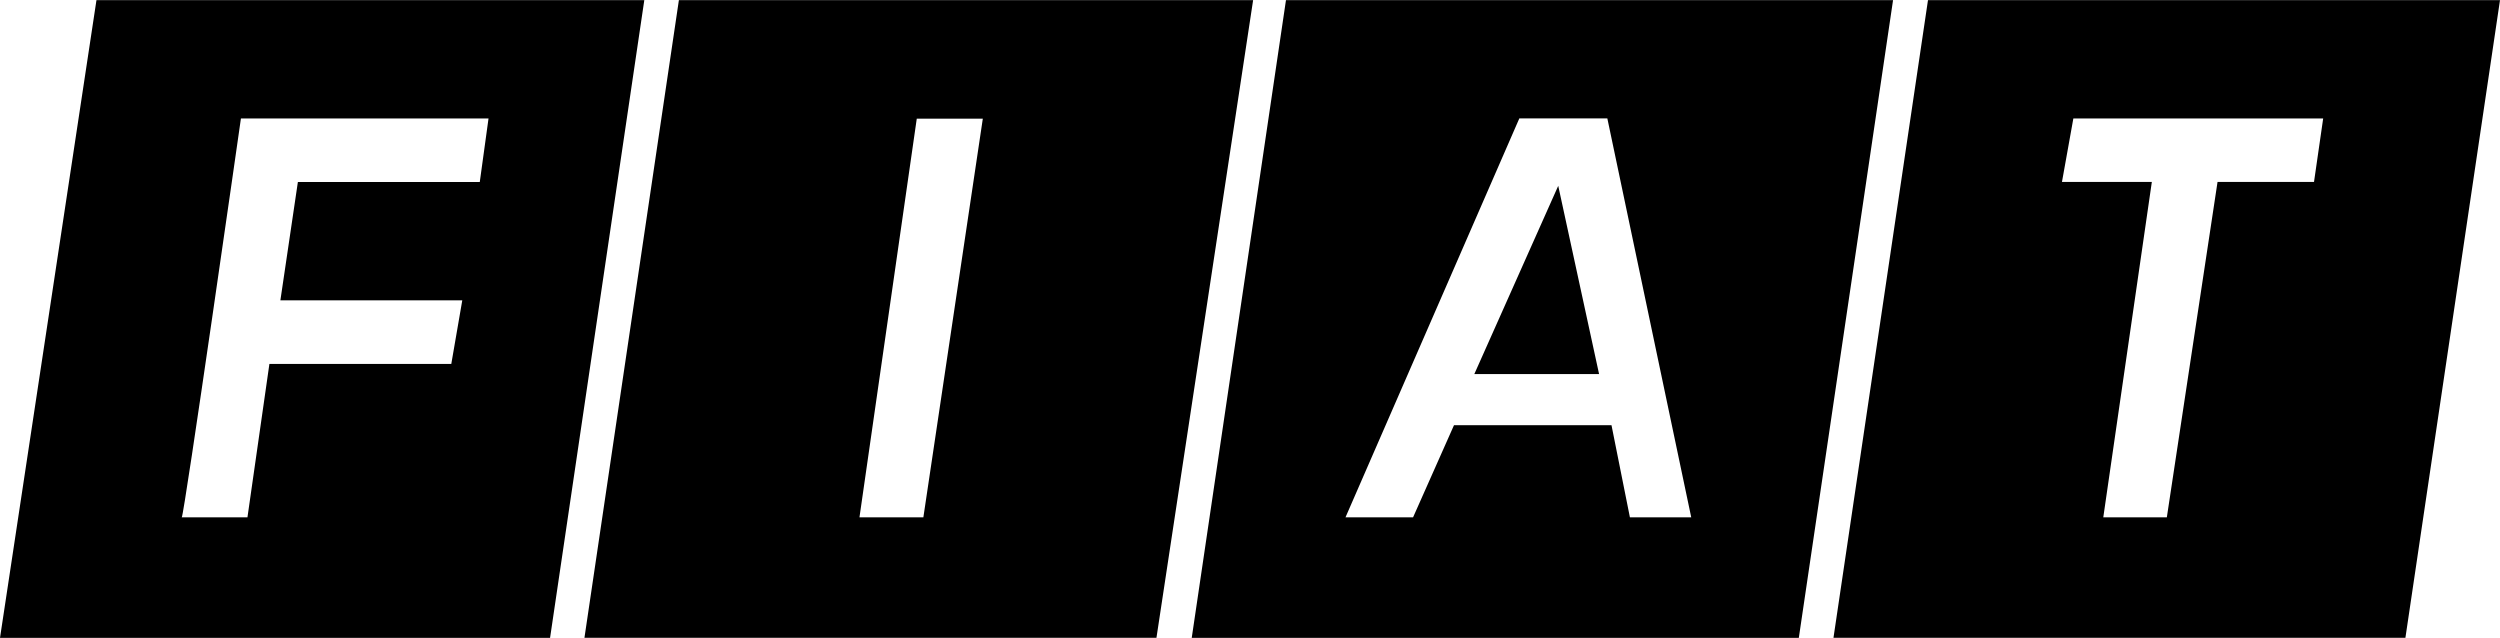
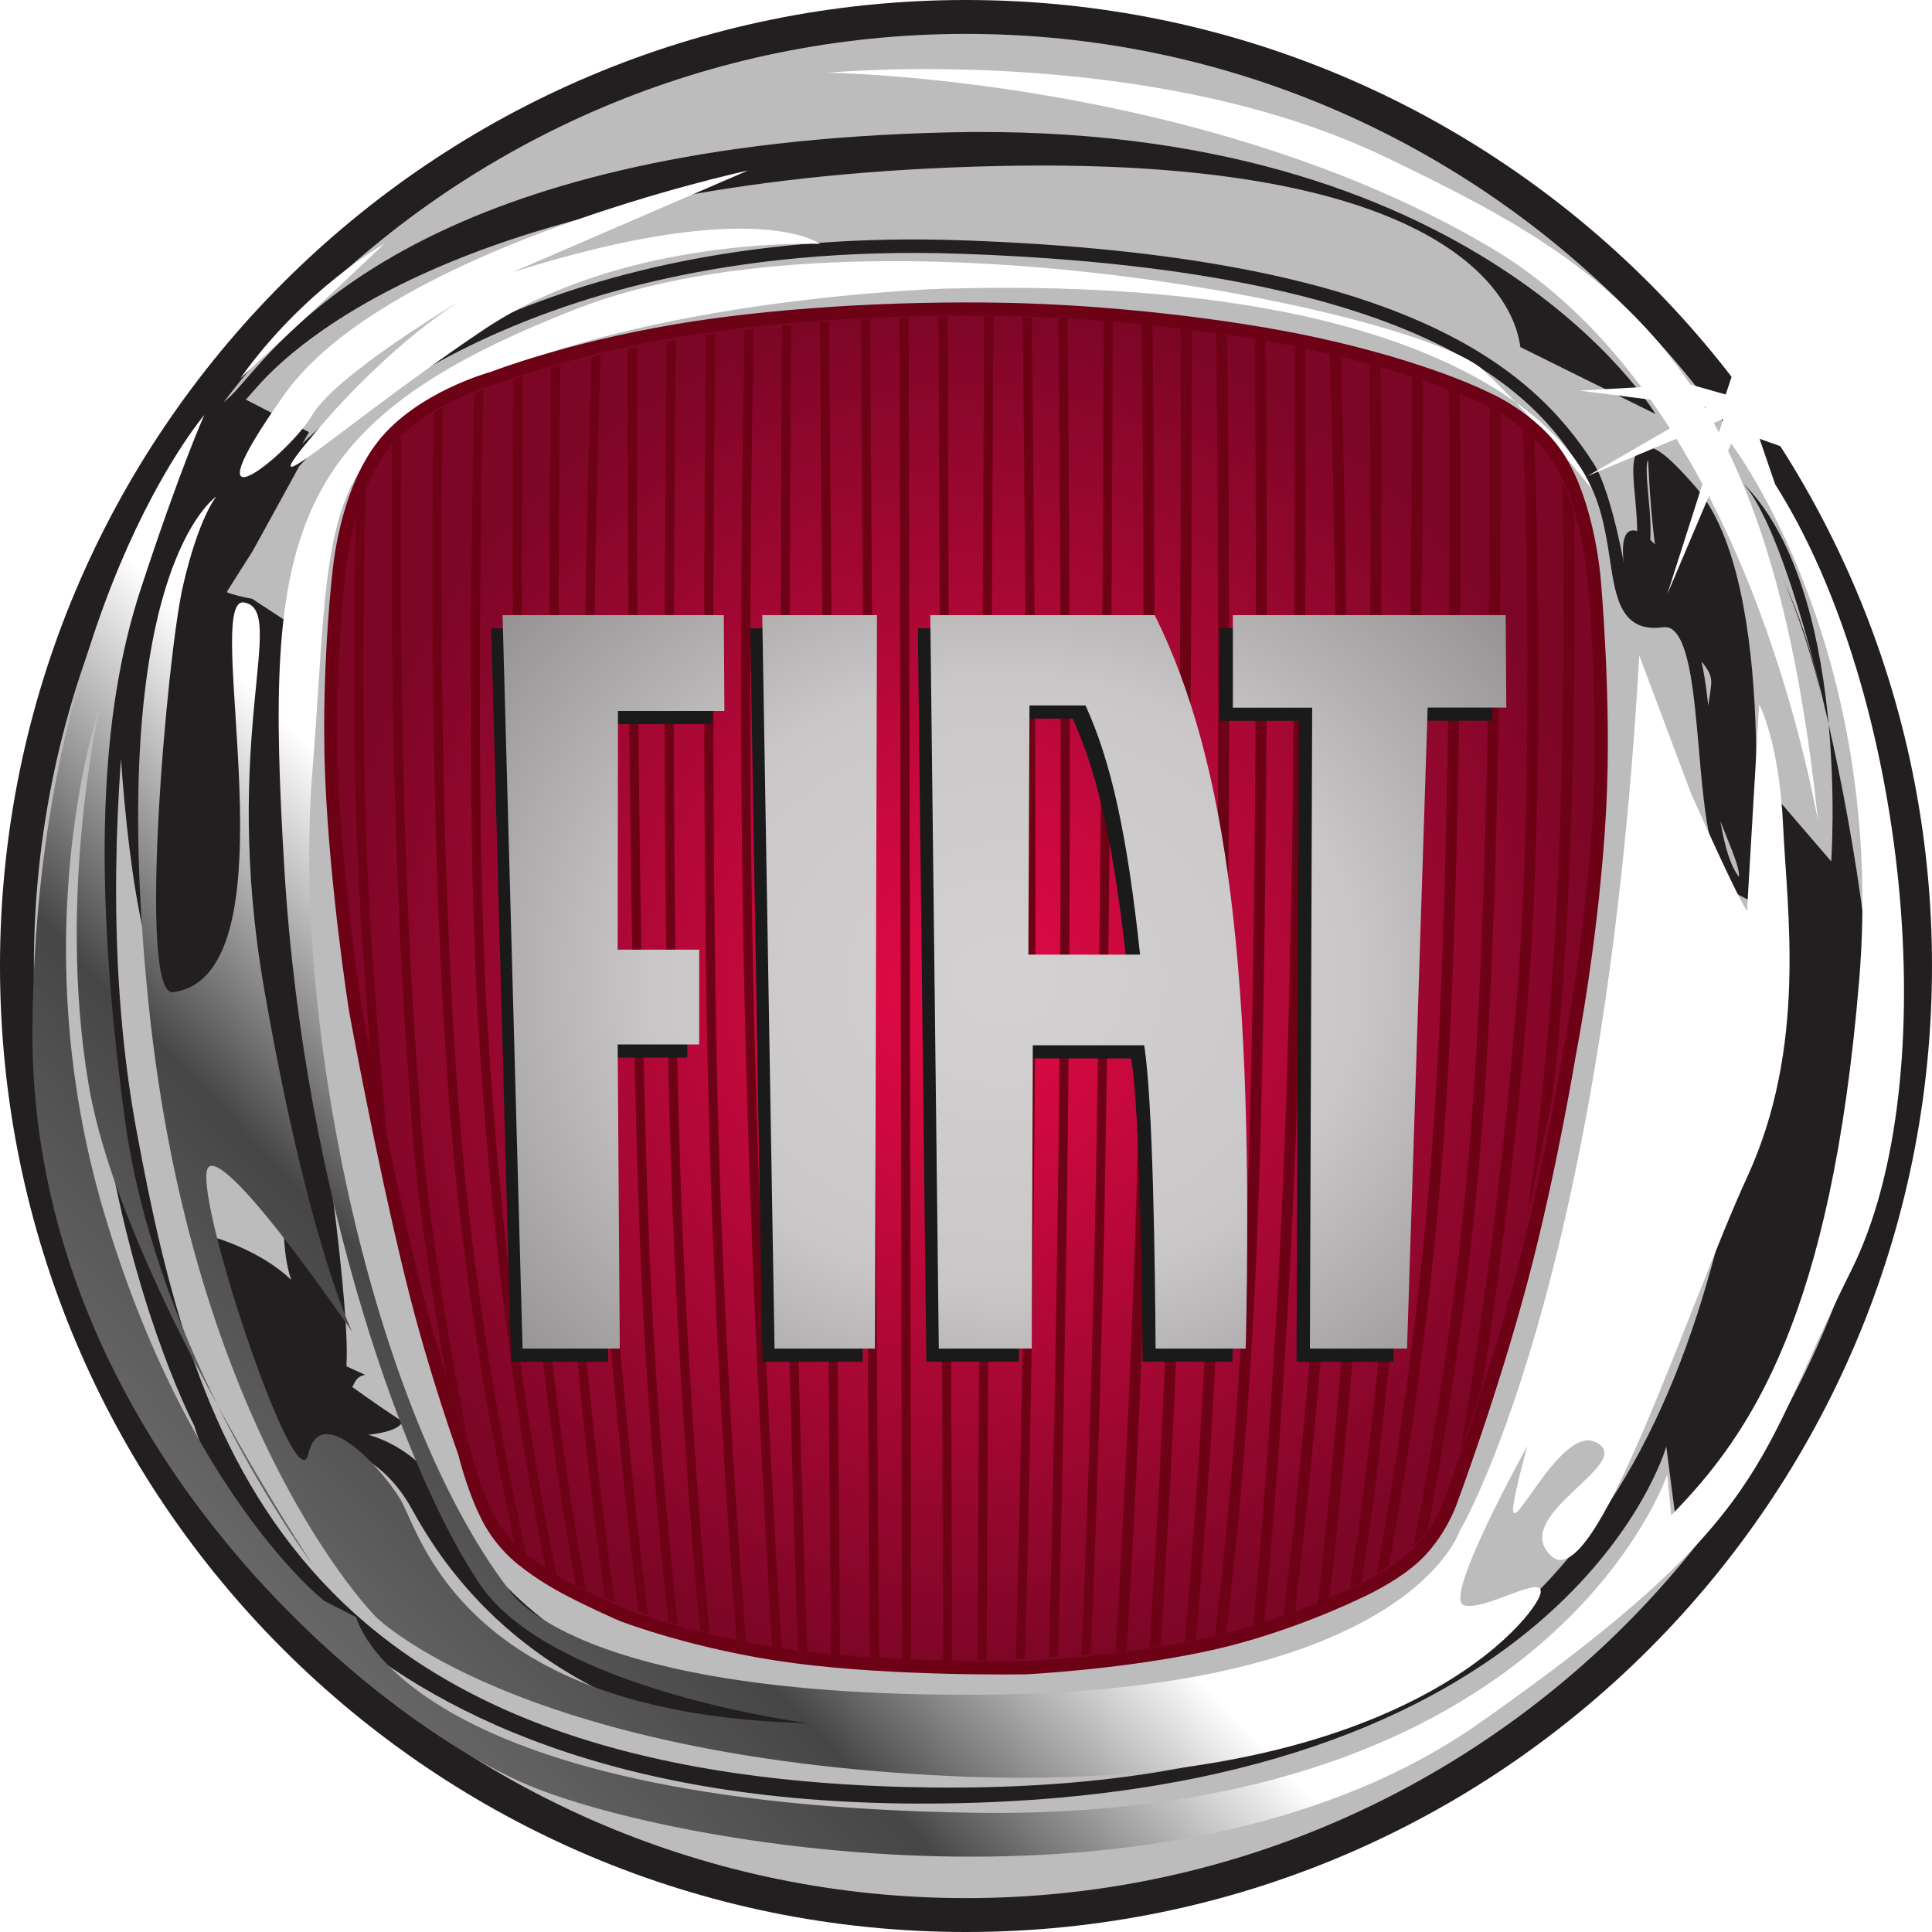
- <svg xmlns="http://www.w3.org/2000/svg" width="2500" height="638" viewBox="0 0 35.996 9.183">
-   <path d="M18.516 0l-1.357 9.183H25.9L27.257 0h-8.741zm.857 7.447l2.503-5.744h1.267l1.208 5.744h-.883l-.265-1.326h-2.268l-.589 1.326h-.973z" />
-   <path d="M21.228 5.384h1.796l-.588-2.71zM9.775 0l-1.36 9.182h8.236L18.043 0H9.775zM13.2 1.707h.951l-.856 5.74h-.92l.825-5.74zM27.76 0l-1.361 9.182h8.235L35.996 0H27.76zm2.093 1.704h3.597l-.132.914h-1.389l-.73 4.829h-.915l.699-4.829h-1.294l.164-.914zM1.389 0L0 9.183h7.92L9.277 0H1.389zm2.08 1.704h3.565l-.126.915H4.289l-.252 1.704h2.619l-.158.915H3.879l-.316 2.209h-.946c.031 0 .852-5.743.852-5.743z" />
+ <svg xmlns="http://www.w3.org/2000/svg" xmlns:xlink="http://www.w3.org/1999/xlink" width="2500" height="2500" viewBox="2.5 2.5 295 295">
+   <path d="M297.5 149.998c0 81.465-66.039 147.502-147.5 147.502-81.462 0-147.5-66.037-147.5-147.502C2.5 68.539 68.538 2.5 150 2.5c81.461 0 147.5 66.039 147.5 147.498" fill="#231f20" />
+   <path d="M292.324 149.998c0 78.608-63.721 142.327-142.325 142.327-78.605 0-142.327-63.719-142.327-142.327C7.672 71.396 71.395 7.675 150 7.675c78.604 0 142.324 63.721 142.324 142.323" fill="#bdbcbc" />
+   <path d="M35.532 78.314c0 .118-15.791 2.52-15.775 2.595.077.392-.818 81.232 13.603 77.164 9.495-4.468 4.386-57.143 4.386-50.058 0 9.875.959 26.072 4.748 51.511 4.27 28.654 2.47 32.225 4.461 38.396-4.632-4.498-11.838-6.522-11.838-6.522l10.218 34.537 7.525-.077s.108-2.32.207-2.43c.203-.002 7.433.535 12.4 9.626 28.744 52.607 104.42 32.378 84.61 33.519l31.183-3.754C89.932 278.445 72.8 236.336 68.208 227.929c-2.877-4.216-11.148-8.633-16.348-6.118 0 0 12.692.507 12.128-2.858 3.966 3.852-9.862-6.234-9.862-6.234l.696 2.187c2.145.217 1.179-2.099 3.438-2.477l-2.804-1.284c-.359-.44 1.558-2.729-5.289-48.679-3.762-25.247-3.003-44.902-3.003-54.683 0-9.476-.619-10.146-.601-10.216l-5.565-3.635-1.067-.216c-1.534-.312-3.054-.803-3.713-1.168.342-.509.539-1.187.539-2.306 0-1.083-.116-2.494-.267-4.316-.199-2.438-.101-11.172-.438-8.254-17.733 153.9 6.814-17.226 3.799-13.938l1.725-1.954c8.353-9.642 37.533-32.16 112.825-33.92 79.621-1.866 79.982 27.217 80.255 27.642l20.625 10.216c-.271-.437-27.062-44.9-107.92-43.007C71.164 24.495 48.545 50.596 40.03 60.424l-1.684 1.912c-3.5 3.818-7.518 3.853-7.518 9.478 0 3.004-3.367 7.005-3.162 9.489 9.83 17.267 6.437 8.732 7.866-2.989zm217.734-7.403c-1.738.746-1.475 3.564-1.113 7.462.266 2.905.573 6.198 0 8.497l1.988.501c.658-2.639.332-6.118.05-9.189-.179-1.952-.456-4.906-.04-5.43.05.067.624 21.993 5.143 27.22 7.185 8.318 3.602 3.532 3.602 18.027 0 7.145 5.345 15.473 5.132 18.389-2.662-3.371-3.419-12.042-4.097-19.82-.793-9.057-1.471-16.876-4.691-19.474 3.969-3.481-9.825-21.72-8.883-9.369.648 4.32-1.465-9.7-4.533-14.473-9.396-14.625-28.865-31.713-96.515-34.062-62.015-2.153-92.75 23.301-100.65 31.066l1.026-1.771-10.077-5.194-2.851 30.17 4.313-6.807s6.962-12.625 7.09-12.921c1.087-1.281 30.472-34.934 101.076-32.482 75.26 2.612 89 23.991 94.87 33.12 2.826 4.402 3.568 9.321 4.227 13.661.86 5.716 1.682 11.113 8.1 10.25.59-.077 1.074.055 1.525.42 2.543 2.049 3.246 10.181 3.934 18.043.9 10.403 1.762 20.227 6.541 22.635l1.332.672.143-1.495c.18-1.909 4.301-46.877-8.432-61.62-5.014-5.805-6.861-6.608-8.21-6.026zm27.22 37.274a84.499 84.499 0 0 0-5.77-17.362c1.446 3.333 3.757 9.274 5.77 17.362zm-5.769-17.362a65.655 65.655 0 0 0-.9-2.008c.331.672.598 1.337.9 2.008zm-6.413-14.888c16.825 16.224 13.806 58.087 13.806 58.087l-8.184-9.509v40.562l-5.666 11.406c-10.076 53.873-33.997 101.408-127.804 98.872-93.804-2.535-108.282-52.604-117.097-100.138-8.814-47.533 3.777-99.504 3.777-99.504-27.702 82.391 5.038 144.502 5.038 144.502s15.737 58.308 112.691 57.676c96.949-.633 112.062-54.506 112.062-54.506l1.762 13.598s22.52-20.601 29.443-63.699c3.509-21.818-10.05-87.92-19.828-97.347zm5.512 12.88c-.326-.685-.525-1.062-.525-1.062.184.356.352.71.525 1.062" fill="#231f20" />
+   <g transform="matrix(.49485 0 0 -.49485 -261.408 458.006)">
+     <defs>
+       <path id="a" d="M1094.29 667.165c.101-1.012.221-1.966.332-2.984 3.268-32.552 4.767-23.841-.332 2.984zM607.449 803.749s25.906 23.892 44.403 41.494c.001 0-24.667-13.828-44.403-41.494zm-6.894-317.058c14.668-29.588 29.101-48.843 29.101-48.843s-13.754 20.747-29.101 48.843zm480.497 284.368l-4.821 14.047 43.051-15.304-41.651 21.347 42.3 25.102-46.488-19.06 7.44 46.485-15.093-44.904-10.939 3.09c-22.941 34.107-54.46 51.176-94.119 70.2-73.72 35.372-171.977 25.992-171.977 25.992s115.999-1.476 204.73-54.071c18.327-10.862 33.605-25.925 46.287-42.948l-19.15-1.056 21.949-2.8a219.328 219.328 0 0 0 5.991-8.89l-25.481-14.72 27.49 11.541a264.99 264.99 0 0 0 8.052-13.976l-10.87-34.028 12.847 30.285c19.042-36.827 29.072-75.95 33.69-100.226-5.329 50.816-14.629 87.039-27.771 114.21l.961 2.256s48.099-62.868 39.471-165.977c-8.632-103.109-33.3-139.574-57.972-164.722l-1.228 12.577s-35.763-106.886-213.364-104.366c-177.604 2.518-191.17 60.35-191.17 60.35l-9.866 5.04s-41.931 32.682-67.832 119.449c-25.903 86.761-1.235 157.176-1.235 157.176s-13.565-57.84-3.698-116.937c5.112-30.626 23.46-69.325 39.968-99.529-12.117 24.431-24.402 55.908-28.867 89.47-9.872 74.188-7.403 124.483 4.929 162.202 12.332 37.719 19.735 54.071 19.735 54.071s-51.798-60.36-53.032-188.613c-1.234-128.259 107.297-216.274 155.396-235.137 48.101-18.86 199.801-44.004 291.065 20.117 91.271 64.129 85.101 80.471 114.7 139.578 29.61 59.097 17.272 178.55-23.428 242.679zm-21.601 23.52c-.099.164-.189.328-.29.484l.922-.116-.632-.368zm4.239-7.57c-.519.983-1.038 1.987-1.569 2.948l2.899 1.22-1.33-4.168zm-434.034 5.425c7.396 12.575 45.629 35.208 45.629 35.208s-20.969-12.579-44.398-40.241c-23.438-27.66 8.634 2.516 51.802 31.439 43.164 28.917 103.597 26.401 103.597 26.401s-19.729 15.091-94.965-8.803l72.767 31.437s-110.997-23.891-143.066-69.156c-32.073-45.265 1.229-18.86 8.634-6.285zm371.255 3.976c13.608-14.132 23.409-26.608 23.409-26.608s-4.01 12.711-23.409 26.608zM579.086 611.364c13.566-133.285 70.302-189.872 70.302-189.872s43.164-42.749 177.598-49.034c134.429-6.286 177.604 46.522 181.306 55.324 3.698 8.802-17.275-5.026-23.44-2.51-6.165 2.51 19.738 49.038 19.738 49.038-13.569-50.297 7.4 7.543 20.962 1.253 13.569-6.281-27.133-22.631-13.562-35.206 13.562-12.575 41.92 76.702 60.431 116.941 18.499 40.235 12.33 81.73 11.101 108.137s-7.4 37.723-7.4 37.723l-3.7-62.876s2.471-8.796-17.27 35.216l-16.03 42.749c-11.099-196.159-55.507-270.351-55.507-270.351s-16.03-49.032-145.531-50.293c-129.496-1.249-148 32.7-148 32.7-41.93 55.324-66.598 173.52-60.426 251.475 6.164 77.961 0 99.342 55.496 123.232 55.5 23.887 139.364 26.407 139.364 26.407 100.733 2.832 151.375-17.074 176.395-35.005a314.522 314.522 0 0 1-9.895 9.851c-18.499 17.601-189.934 54.071-279.964 18.864-90.032-35.208-96.199-69.156-90.032-172.266 6.169-103.109 38.235-188.609 60.434-221.305 22.199-32.692 101.134-42.753 101.134-42.753-107.302 2.518-119.634 59.093-125.802 69.163-6.168 10.059-24.668 30.18-28.367 13.828-3.698-16.344-36.859 83.609-30.691 88.641 6.164 5.03 44.257-50.923 44.257-50.923s-13.566 27.668-27.132 105.625c-13.567 77.957 7.397 116.937-6.169 119.453s16.871-115.034-21.984-120.262c-11.071-1.492-1.884 103.965 3.055 125.34 4.93 21.38 10.301 27.619 10.301 27.619s-34.537-22.639-20.972-155.923" />
+     </defs>
+     <clipPath id="b">
+       <use xlink:href="#a" overflow="visible" />
+     </clipPath>
+     <g clip-path="url(#b)">
+       <linearGradient id="c" gradientUnits="userSpaceOnUse" x1="-2310.491" y1="-610.653" x2="-1743.503" y2="-68.654" gradientTransform="translate(1691.245 655.838) scale(.4949)">
+         <stop offset="0" stop-color="#8c8c8c" />
+         <stop offset=".5" stop-color="#464646" />
+         <stop offset=".75" stop-color="#fff" />
+         <stop offset="1" stop-color="#fff" />
+       </linearGradient>
+       <path d="M1094.29 667.165c.229-.334 0 0 0 0zM607.449 803.749s25.906 23.892 44.403 41.494c.001 0-24.667-13.828-44.403-41.494zm-6.894-317.058c14.668-29.588 29.101-48.843 29.101-48.843s-13.754 20.747-29.101 48.843zm480.497 284.368l-4.821 14.047 43.051-15.304-41.651 21.347 42.3 25.102-46.488-19.06 7.44 46.485-15.093-44.904-10.939 3.09c-22.941 34.107-54.46 51.176-94.119 70.2-73.72 35.372-171.977 25.992-171.977 25.992s115.999-1.476 204.73-54.071c18.327-10.862 33.605-25.925 46.287-42.948l-19.15-1.056 21.949-2.8a219.328 219.328 0 0 0 5.991-8.89l-25.481-14.72 27.49 11.541a264.99 264.99 0 0 0 8.052-13.976l-10.87-34.028 12.847 30.285c19.042-36.827 29.072-75.95 33.69-100.226-5.329 50.816-14.629 87.039-27.771 114.21l.961 2.256s48.099-62.868 39.471-165.977c-8.632-103.109-33.3-139.574-57.972-164.722l-1.228 12.577s-35.763-106.886-213.364-104.366c-177.604 2.518-191.17 60.35-191.17 60.35l-9.866 5.04s-41.931 32.682-67.832 119.449c-25.903 86.761-1.235 157.176-1.235 157.176s-13.565-57.84-3.698-116.937c5.112-30.626 23.46-69.325 39.968-99.529-12.117 24.431-24.402 55.908-28.867 89.47-9.872 74.188-7.403 124.483 4.929 162.202 12.332 37.719 19.735 54.071 19.735 54.071s-51.798-60.36-53.032-188.613c-1.234-128.259 107.297-216.274 155.396-235.137 48.101-18.86 199.801-44.004 291.065 20.117 91.271 64.129 85.101 80.471 114.7 139.578 29.61 59.097 17.272 178.55-23.428 242.679zm-21.601 23.52c-.099.164-.189.328-.29.484l.922-.116-.632-.368zm4.239-7.57c-.519.983-1.038 1.987-1.569 2.948l2.899 1.22-1.33-4.168zm-434.034 5.425c7.396 12.575 45.629 35.208 45.629 35.208s-20.969-12.579-44.398-40.241c-23.438-27.66 8.634 2.516 51.802 31.439 43.164 28.917 103.597 26.401 103.597 26.401s-19.729 15.091-94.965-8.803l72.767 31.437s-110.997-23.891-143.066-69.156c-32.073-45.265 1.229-18.86 8.634-6.285zm371.255 3.976c13.608-14.132 23.409-26.608 23.409-26.608s-4.01 12.711-23.409 26.608zM579.086 611.364c13.566-133.285 70.302-189.872 70.302-189.872s43.164-42.749 177.598-49.034c134.429-6.286 177.604 46.522 181.306 55.324 3.698 8.802-17.275-5.026-23.44-2.51-6.165 2.51 19.738 49.038 19.738 49.038-13.569-50.297 7.4 7.543 20.962 1.253 13.569-6.281-27.133-22.631-13.562-35.206 13.562-12.575 41.92 76.702 60.431 116.941 18.499 40.235 12.33 81.73 11.101 108.137s-7.4 37.723-7.4 37.723l-3.7-62.876s2.471-8.796-17.27 35.216l-16.03 42.749c-11.099-196.159-55.507-270.351-55.507-270.351s-16.03-49.032-145.531-50.293c-129.496-1.249-148 32.7-148 32.7-41.93 55.324-66.598 173.52-60.426 251.475 6.164 77.961 0 99.342 55.496 123.232 55.5 23.887 139.364 26.407 139.364 26.407 100.733 2.832 151.375-17.074 176.395-35.005a314.522 314.522 0 0 1-9.895 9.851c-18.499 17.601-189.934 54.071-279.964 18.864-90.032-35.208-96.199-69.156-90.032-172.266 6.169-103.109 38.235-188.609 60.434-221.305 22.199-32.692 101.134-42.753 101.134-42.753-107.302 2.518-119.634 59.093-125.802 69.163-6.168 10.059-24.668 30.18-28.367 13.828-3.698-16.344-36.859 83.609-30.691 88.641 6.164 5.03 44.257-50.923 44.257-50.923s-13.566 27.668-27.132 105.625c-13.567 77.957 7.395 116.937-6.172 119.453s16.874-115.034-21.981-120.262c-11.071-1.492-1.884 103.965 3.055 125.34 4.93 21.38 10.301 27.619 10.301 27.619s-34.537-22.639-20.972-155.923" fill="url(#c)" />
+     </g>
+   </g>
+   <radialGradient id="d" cx="-2079.394" cy="525.413" r="98" gradientTransform="matrix(1 0 0 -1.0689 2229.395 715.031)" gradientUnits="userSpaceOnUse">
+     <stop offset="0" stop-color="#e60a47" />
+     <stop offset="1" stop-color="#7c0626" />
+   </radialGradient>
+   <path d="M159.061 257.157c.104-.005 15.295-.75 28.545-3.736 11.514-2.592 21.703-7.546 21.805-7.595l.037-.02.041-.019c.057-.024 5.734-2.475 9.226-5.812 3.54-3.385 5.149-7.813 5.165-7.857.072-.192 6.27-16.711 10.957-34.356 4.314-16.237 7.273-34.188 7.304-34.367.046-.236 3.62-18.374 4.624-37.667.844-16.215-.832-34.625-.852-34.81-.01-.139-.873-11.041-5.248-18.17-3.932-6.405-11.523-9.551-11.6-9.583l-.066-.026-.064-.034c-.088-.044-8.902-4.46-25.623-8.098-13.336-2.901-31.872-4.972-47.221-5.271-17.547-.345-36.385.879-50.385 3.272-16.791 2.87-27.7 7.134-27.81 7.177l-.091.034-.094.025c-.109.029-10.989 3.012-16.708 10.274-5.811 7.377-6.752 19.496-6.761 19.618l-.007.074c-.017.124-1.235 10.576-1.235 23.386 0 2.296.038 4.668.132 7.071.655 17.062 3.638 35.972 3.667 36.161.035.187 4.076 22.387 8.685 41.097 3.414 13.87 7.86 26.141 7.905 26.262l.029.088.023.09c.017.062 1.532 6.288 3.996 10.633 2.146 3.78 5.305 6.003 5.338 6.022l.052.036.051.042c.023.017 2.173 1.753 5.473 3.562 3.8 2.08 8.892 4.312 9.108 4.402.359.141 11.584 4.438 26.382 6.391 15.454 2.04 35.023 1.707 35.22 1.704z" fill="url(#d)" stroke="#6d0115" stroke-width="2" />
+   <path d="M91.997 245.268c-.67-.307-1.035-.484-1.035-.484-.038-.017-.229-.1-.538-.242l-.112-.665c-2.65-14.612-6.695-41.309-8.018-73.863-1.636-38.282-1.573-85.2-1.418-107.926v-1.644c.447-.15.91-.302 1.388-.455l.007 1.647c-.157 22.532-.232 69.806 1.414 108.321 1.345 33.122 5.513 60.153 8.148 74.514l.164.797z" fill="#6d0115" />
+   <path d="M96.372 247.142c-.536-.217-1.04-.426-1.508-.622l-.13-1.025c-1.93-13.761-5.345-41.815-6.968-77.702-1.724-38.15-1.413-86.103-1.143-107.903l.003-1.225c.453-.13.917-.26 1.39-.391l.003 1.352c-.27 21.65-.59 69.823 1.138 108.107 1.66 36.699 5.196 65.183 7.093 78.533l.122.876zM129.095 52.757c.35 42.26 1.36 164.166 1.655 199.48l.027 2.983c-.452-.048-.915-.1-1.383-.154l-.035-2.834c-.294-35.288-1.303-156.878-1.654-199.29l-.035-1.236c.468-.04.937-.079 1.405-.115l.02 1.166zM147.212 52.208l.66 201.034.01 2.82c-.488.006-.956.01-1.402.012v-3.2c-.14-41.955-.543-164.766-.662-201.123l-.007-.946 1.36-.016.041 1.419zM154.168 52.392l-.997 200.853-.002 2.72c-.483.013-.95.024-1.414.034l.02-2.206c.175-35.677.795-160.61 1-201.673l-.033-1.326c.485.005.968.01 1.45.018l-.024 1.58zM172.972 252.523c.998-16.528 2.885-51.567 3.66-91.215.79-40.408.44-86.394.194-107.991l-.079-1.39c.564.05 1.123.1 1.68.152l.077 1.78c.241 21.836.582 67.398-.2 107.48-.77 39.318-2.63 74.11-3.635 90.833l-.147 2.389c-.585.07-1.092.137-1.687.2l.137-2.238zM220.494 236.141a19.964 19.964 0 0 1-2.19 2.503l.668-3.546c2.908-15.064 6.668-38.366 8.545-65.728 2.23-32.528 2.516-77.005 2.47-102.278l.03-2.421c.542.3 1.092.618 1.64.96l.004 3.227c.032 25.564-.293 68.796-2.474 100.625-1.843 26.861-5.497 49.83-8.389 64.97l-.304 1.688zM236.569 181.574a546.508 546.508 0 0 0 3.082-31.494c1.682-24.807 1.725-52.91 1.511-70.796l-.036-2.985a37.622 37.622 0 0 1 1.722 4.71l.033 2.774c.15 17.908-.011 43.553-1.56 66.408a517.142 517.142 0 0 1-1.146 14.066l-.511 5.027a798.308 798.308 0 0 1-3.929 18.58l.834-6.29z" fill="#6d0115" />
+   <path d="M214.574 241.58c-.53.36-1.163.77-1.878 1.201l.508-2.853c2.787-15.345 7.126-43.196 8.832-75.56 1.87-35.553 1.877-77.814 1.72-99.45l-.065-3.063c.477.168 1.04.375 1.663.624l.078 2.854c.153 21.78.135 63.762-1.727 99.12-1.658 31.474-5.803 58.697-8.602 74.354l-.53 2.772zM194.048 248.616c1.318-14.298 3.735-43.895 4.896-79.601 1.303-40.084 1.308-87.585 1.212-110.53l-.05-3.264c.581.12 1.155.24 1.718.362l.006 3.159c.096 23.058.085 70.371-1.214 110.327-1.153 35.47-3.545 64.925-4.87 79.37l-.17 1.755c-.552.163-1.105.331-1.72.502l.192-2.08zM188.273 249.966c1.447-12.142 3.818-35.677 4.797-66.287 1.426-44.537 1.25-100.703 1.064-126.695l-.033-2.891c.554.094 1.101.189 1.64.288l.063 3.022c.186 26.188.354 82.01-1.067 126.33-.964 30.139-3.275 53.439-4.734 65.797l-.27 2.238c-.555.135-1.149.285-1.735.42l.275-2.222zM183.589 250.95c1.133-12.837 3.086-38.265 4.004-69.2 1.282-43.233.951-97.978.642-126.52l-.033-2.04c.57.076 1.133.156 1.687.237l.03 2.729c.304 28.806.614 82.855-.655 125.641-.903 30.457-2.81 55.585-3.949 68.647l-.208 2.369c-.576.119-1.118.23-1.714.344l.196-2.206zM178.155 252.042c.96-14.996 2.774-46.327 3.566-79.934 1.055-44.674 1.105-94.508 1.059-117.836l-.047-1.756c.566.064 1.128.127 1.688.192l.034 1.98c.045 23.509-.011 73.033-1.06 117.458-.784 33.206-2.562 64.193-3.532 79.421l-.144 2.247c-.597.1-1.078.184-1.693.277l.129-2.05zM172.407 53.491c-.072 23.874-.311 78.036-1.084 124.235a3206.07 3206.07 0 0 1-2.147 74.431l-.129 2.958c-.471.04-.946.08-1.418.118l.138-2.629c.585-14.338 1.62-42.56 2.163-74.901.78-46.426 1.018-100.897 1.089-124.577l.01-1.639c.468.033.938.064 1.404.098l-.026 1.906zM165.525 52.392c.194 21.07.482 62.303.225 101.16-.28 42.062-1.19 82.222-1.622 99.514l-.052 2.42c-.474.03-.946.06-1.417.086l.064-2.053c.43-17.01 1.353-57.524 1.634-99.979.257-38.628-.026-79.612-.22-100.783l-.014-1.658c.464.021.928.042 1.39.065l.012 1.228zM160.06 52.3c.285 24.165.683 67.416.49 108.206-.18 37.95-.993 74.297-1.482 93.287l-.042 1.965-1.403.06.058-2.3c.49-19.051 1.294-55.24 1.474-93.018.194-40.587-.198-83.608-.486-107.834l-.032-1.764 1.403.04.02 1.359zM110.848 251.924c-.485-.12-.966-.244-1.444-.373l-.083-.904c-1.17-12.617-3.522-40.992-4.494-74.3-1.243-42.489-.83-95.593-.525-120.6l-.011-1.095c.465-.08.931-.16 1.404-.238l.003 1.109c-.304 24.891-.724 78.182.521 120.786.986 33.737 3.388 62.404 4.538 74.73l.09.885zM101.41 249.056c-.502-.18-.993-.357-1.471-.533l-.114-1.044c-2.13-17.76-6.247-56.126-7.552-96.828-1.105-34.436-.15-72.87.493-92.198l.025-1.417c.462-.112.93-.225 1.404-.336l-.018 1.221c-.642 19.115-1.627 57.94-.512 92.689 1.323 41.276 5.543 80.147 7.638 97.507l.108.939zM61.774 178.267c-1.7-8.28-2.694-14.328-2.712-14.434l-.239-3.627c-.98-12.39-1.862-26.27-2.067-38.105-.243-13.994-.14-27.986.021-38.451l-.058-1.334a42.428 42.428 0 0 1 1.552-4.871l-.12 7.44c-.15 10.31-.236 23.75 0 37.195.259 14.973 1.604 33.23 2.862 47.582l.761 8.605zM73.88 222.454c-.965-2.83-2.07-6.167-3.216-9.813l-.849-4.896c-2.17-12.831-4.096-26.46-4.641-36.928-2.839-34.8-2.983-74.97-2.804-96.353l.035-3.934c.441-.483.898-.94 1.363-1.367l.008 3.721c-.199 20.905-.12 62.194 2.787 97.841.635 12.206 3.156 28.727 5.747 43.253l1.57 8.476zM80.724 229.775c-2.861-14.106-6.391-34.912-8.218-58.7-2.835-36.915-2.737-80.353-2.458-101.843l.033-4.439c-.406.209-.891.471-1.429.786l.002 3.7c-.278 21.539-.372 64.974 2.463 101.9 1.82 23.696 5.326 44.444 8.186 58.593l1.78 8.395c.308.347.634.69.98 1.02.25.238.514.475.785.706l-2.124-10.118zM105.92 249.785c-1.295-11.636-3.583-35.202-4.53-63.644-1.56-46.794-1.671-105.2-1.64-129.46l-.013-1.183c-.475.093-.945.19-1.408.286l.028 1.03c-.031 24.352.083 82.646 1.64 129.373.928 27.81 3.134 50.97 4.446 62.905l.109 1.027c.476.155.96.307 1.45.455l-.082-.79z" fill="#6d0115" />
+   <path d="M76.322 62.075c-.514.197-.987.383-1.419.557l-.026 2.092c-.467 21.84-1.079 65.505.656 94.197 2.462 40.688 7.562 69.529 10.082 81.916l.235 1.22c.535.336 1.143.695 1.645.979l-.313-1.497c-2.43-11.744-7.732-40.967-10.257-82.7-1.747-28.883-1.11-72.988-.644-94.62l.041-2.198M111.69 53.493l-1.408.202.023 1.17c-.241 22.746-.55 67.732.185 107.117.7 37.45 2.998 71.6 4.293 88.509l.165 2.351c.475.096.95.191 1.426.282l-.152-2.075c-1.284-16.648-3.63-51.178-4.34-89.093-.738-39.43-.426-84.478-.184-107.183l-.008-1.28zM117.603 52.726c-.476.057-.95.114-1.422.173l-.004 1.14c-.36 18.547-.895 56.92-.114 95.128.844 43.45 3.118 84.471 4.217 102.491l.125 2.18c.48.077.955.154 1.43.226l-.158-2.383c-1.096-17.951-3.377-59.027-4.221-102.542-.78-38.266-.243-76.7.117-95.19l.03-1.223zM123.3 52.107c-.463.044-.928.093-1.391.14l-.01 1.154c-.155 19.905-.37 61.752.108 102.353.464 39.372 1.652 78.297 2.248 96.123l.084 2.555c.471.065.94.129 1.4.19l-.092-2.753c-.595-17.805-1.785-56.746-2.248-96.132-.481-40.786-.261-82.833-.106-102.614l.007-1.016zM135.382 51.166c-.485.028-.97.055-1.454.085l.035.777c.241 36.489 1.067 160.896 1.333 201.217l.023 2.413c.493.043.961.082 1.401.116l-.03-2.438c-.268-40.244-1.093-164.985-1.335-201.4l.027-.77zM141.246 50.905c-.472.015-.946.033-1.421.049l.035 1.345.364 200.39-.022 3.323c.362.023.625.036.776.044.08 0 .296.007.637.008l.003-3.465c-.07-37.47-.294-161.708-.366-200.3l-.006-1.394zM198.774 246.72c2.013-16.935 5.668-51.941 7.213-93.915 1.153-31.248.238-73.167-.364-94.129l-.107-2.256c.585.138 1.153.277 1.709.415l.084 2.32c.602 21.15 1.494 62.677.349 93.71-1.545 41.922-5.19 76.907-7.209 93.924l-.241 1.94a83.53 83.53 0 0 1-1.757.58l.323-2.588z" fill="#6d0115" />
+   <path d="M205.757 244.301c1.628-14.744 4.485-43.887 6.205-80.237 1.654-34.904 1.568-79.968 1.368-103.86l-.035-1.738c-.539-.156-1.101-.315-1.687-.478l.05 2.061c.201 23.829.29 68.99-1.363 103.938-1.742 36.79-4.647 66.183-6.261 80.71l-.311 2.634c.5-.229 1.091-.5 1.737-.801l.297-2.229zM210.879 241.066c1.97-13.195 4.65-34.773 6.173-62.334 2.263-40.996 2.671-93.295 2.736-116.677l-.033-1.552c-.472-.165-1.024-.35-1.655-.56l.019 1.57c-.06 23.09-.457 75.85-2.736 117.127-1.582 28.683-4.423 50.86-6.405 63.822l-.386 2.548a85.907 85.907 0 0 0 1.828-.94l.459-3.004zM225.506 223.964s1.5-4.134 3.351-10.047l.702-4.595c2.28-15.25 4.686-34.27 6.28-54.88 2.123-27.436 1.658-60.854 1.069-80.97l-.129-3.797a23.175 23.175 0 0 0-1.748-1.616l.135 3.09c.617 19.739 1.208 54.695-.996 83.169-1.85 23.933-4.798 45.715-7.369 61.918l-1.295 7.728z" fill="#6d0115" />
+   <g>
+     <g fill="#1a1a1a">
+       <path d="M107.446 163.987V149.51H95.03l.046-36.44h16.21l-.087-14.632H77.5l3.046 111.991h14.808l-.324-46.44zM117.053 98.437l1.873 111.991h15.29l.31-111.991zM215.26 210.428l3.14-97.882h11.98l-.092-14.109h-41.553v14.126h12.078l-.348 97.865zM157.587 150.268l.168-38.04h8.537c3.87 8.472 6.357 19.676 8.307 38.04h-17.012zm-13.643 60.157H158.1l.158-46.309h16.961c1.334 8.173 1.66 33.406 1.74 46.31h13.731c1.296-57.175-2.73-89.493-13.849-111.99h-34.192l1.295 111.99z" />
+     </g>
+     <g transform="matrix(1.3933 0 0 1.65445 79.237 96.43)">
+       <radialGradient id="e" cx="-1672.399" cy="327.422" r="55" gradientTransform="matrix(1.3933 0 0 -1.0181 2385.16 367.197)" gradientUnits="userSpaceOnUse">
+         <stop offset="0" stop-color="#d3d1d2" />
+         <stop offset=".5" stop-color="#c9c7c8" />
+         <stop offset="1" stop-color="#8d8b8c" />
+       </radialGradient>
+       <path fill="url(#e)" d="M21.547 30.871h-8.934l.033-22.026H24.31L24.247 0H0l2.192 67.691h10.654l-.233-28.07h8.934z" />
+       <radialGradient id="f" cx="-1672.399" cy="327.422" r="55" gradientTransform="matrix(1.3933 0 0 -1.0181 2385.16 367.197)" gradientUnits="userSpaceOnUse">
+         <stop offset="0" stop-color="#d3d1d2" />
+         <stop offset=".5" stop-color="#c9c7c8" />
+         <stop offset="1" stop-color="#8d8b8c" />
+       </radialGradient>
+       <path fill="url(#f)" d="M41.032 0H28.459l1.348 67.691h11.002z" />
+       <radialGradient id="g" cx="-1672.399" cy="327.422" r="55" gradientTransform="matrix(1.3933 0 0 -1.0181 2385.16 367.197)" gradientUnits="userSpaceOnUse">
+         <stop offset="0" stop-color="#d3d1d2" />
+         <stop offset=".5" stop-color="#c9c7c8" />
+         <stop offset="1" stop-color="#8d8b8c" />
+       </radialGradient>
+       <path fill="url(#g)" d="M88.476 67.691h10.645l2.26-59.163H110L109.934 0H80.035v8.538h8.691z" />
+       <radialGradient id="h" cx="-1672.399" cy="327.423" r="54.998" gradientTransform="matrix(1.3933 0 0 -1.0181 2385.16 367.197)" gradientUnits="userSpaceOnUse">
+         <stop offset="0" stop-color="#d3d1d2" />
+         <stop offset=".5" stop-color="#c9c7c8" />
+         <stop offset="1" stop-color="#8d8b8c" />
+       </radialGradient>
+       <path d="M57.624 31.329l.12-22.993h6.143c2.785 5.121 4.574 11.893 5.977 22.993h-12.24zM47.808 67.69h10.186l.114-27.991h12.204c.959 4.941 1.194 20.191 1.252 27.991h9.88c.931-34.558-1.965-54.092-9.967-67.69H46.876l.932 67.69z" fill="url(#h)" />
+     </g>
+   </g>
</svg>
